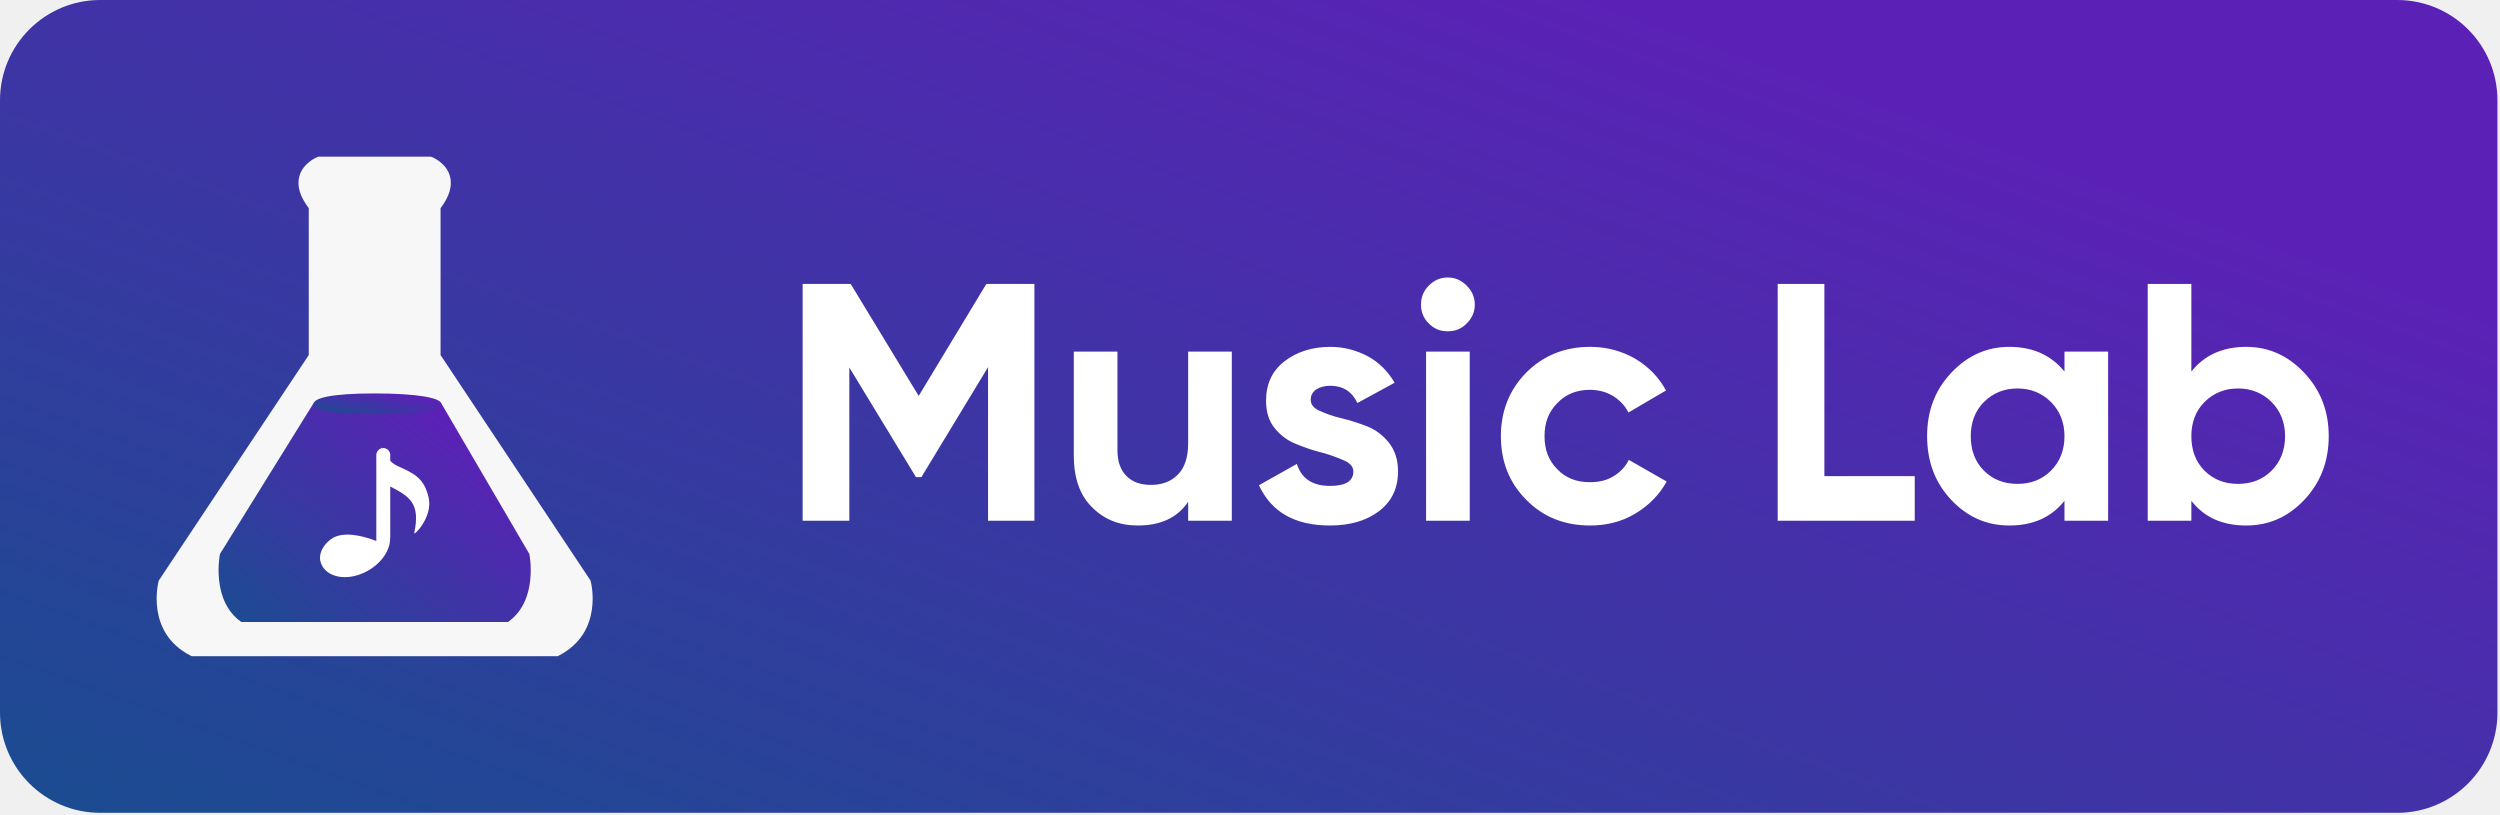
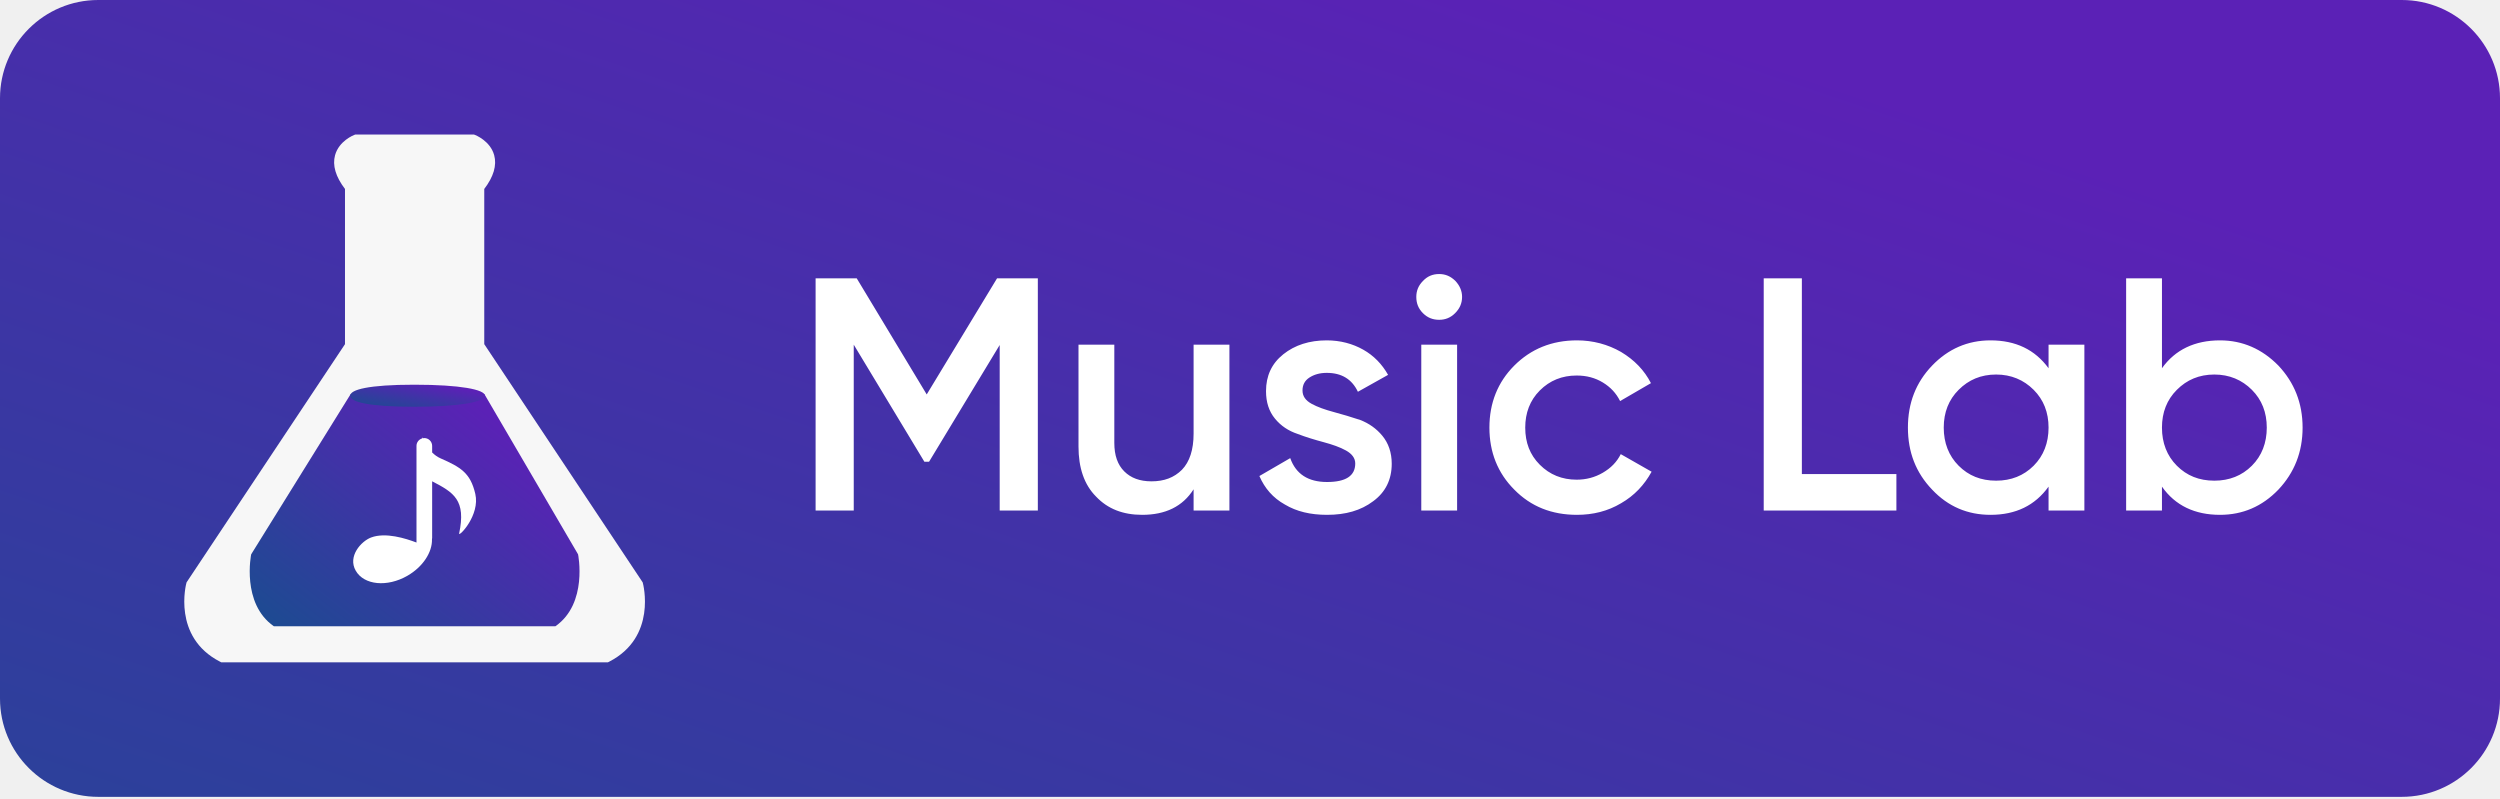
- <svg xmlns="http://www.w3.org/2000/svg" width="798" height="260" viewBox="0 0 798 260" fill="none">
-   <rect width="797.18" height="259.453" rx="32" fill="url(#paint0_linear_839_144)" />
-   <path d="M177.999 209.453H61.178L60.814 209.266C46.28 201.812 50.584 185.704 50.63 185.542L50.702 185.281L98.555 113.332V66.446C95.728 62.74 94.716 59.312 95.554 56.25C96.738 51.917 101.191 50.183 101.38 50.111L101.672 50H137.51L137.802 50.111C137.989 50.183 142.445 51.917 143.628 56.25C144.466 59.311 143.454 62.74 140.628 66.446V113.331L188.479 185.28L188.552 185.541C188.596 185.703 192.899 201.812 178.367 209.265L177.999 209.453Z" fill="#F7F7F7" />
-   <path d="M168.97 176.832L140.682 128.446L100.248 128.446L70.211 176.832C70.211 176.832 67.171 191.656 77.049 198.552H162.131C172.009 191.656 168.97 176.832 168.97 176.832Z" fill="url(#paint1_linear_839_144)" />
-   <path d="M140.83 128.899C140.83 130.737 133.402 132.241 119.499 132.241C105.595 132.241 100.123 130.761 100.123 128.923C100.123 127.081 105.595 125.583 119.499 125.583C133.402 125.583 140.83 127.059 140.83 128.899Z" fill="url(#paint2_linear_839_144)" />
-   <path d="M126.93 148.762C126.047 148.373 125.263 147.798 124.566 147.107V145.239C124.566 144.011 123.571 143.016 122.344 143.016C122.168 143.016 121.998 143.042 121.834 143.081C121.784 142.978 121.735 142.875 121.687 142.772V143.126C120.783 143.408 120.121 144.241 120.121 145.239V172.678C117.05 171.51 111.338 169.693 107.214 171.252C104.433 172.303 100.517 176.586 102.872 180.681C105.227 184.776 111.795 185.417 117.541 182.113C121.966 179.568 124.611 175.426 124.519 171.785C124.547 171.64 124.566 171.49 124.566 171.33V155.291C130.676 158.463 134.274 160.583 132.222 170.159C132.222 171.079 138.204 164.868 136.824 158.885C135.443 152.903 132.682 151.293 126.93 148.762Z" fill="white" />
-   <path d="M330.181 90.627V166.227H315.385V117.195L294.109 152.295H292.381L271.105 117.303V166.227H256.201V90.627H271.537L293.245 126.375L314.845 90.627H330.181ZM379.259 112.227H393.191V166.227H379.259V160.179C375.803 165.255 370.511 167.739 363.167 167.739C357.227 167.739 352.367 165.795 348.479 161.799C344.591 157.911 342.755 152.403 342.755 145.383V112.227H356.687V143.655C356.687 147.327 357.659 150.027 359.603 151.971C361.547 153.915 364.139 154.779 367.379 154.779C370.943 154.779 373.859 153.699 376.019 151.431C378.179 149.271 379.259 145.923 379.259 141.387V112.227ZM418.381 127.563C418.381 129.075 419.245 130.263 421.189 131.127C423.133 131.991 425.401 132.855 428.209 133.503C430.909 134.151 433.609 135.015 436.417 136.095C439.117 137.175 441.385 138.903 443.329 141.279C445.273 143.763 446.245 146.787 446.245 150.459C446.245 156.075 444.085 160.287 439.981 163.311C435.877 166.335 430.693 167.739 424.537 167.739C413.413 167.739 405.853 163.527 401.857 154.887L413.953 148.083C415.465 152.835 419.029 155.103 424.537 155.103C429.505 155.103 431.989 153.591 431.989 150.459C431.989 149.055 431.017 147.867 429.073 147.003C427.129 146.139 424.861 145.275 422.161 144.519C419.353 143.871 416.653 142.899 413.953 141.819C411.145 140.739 408.877 139.119 406.933 136.743C404.989 134.367 404.125 131.451 404.125 127.887C404.125 122.595 406.069 118.383 409.957 115.359C413.845 112.335 418.813 110.715 424.645 110.715C428.965 110.715 432.961 111.795 436.633 113.739C440.197 115.683 443.005 118.491 445.165 122.163L433.285 128.643C431.557 124.971 428.641 123.135 424.645 123.135C422.809 123.135 421.297 123.567 420.109 124.323C418.921 125.187 418.381 126.267 418.381 127.563ZM462.117 105.747C459.741 105.747 457.797 104.991 456.069 103.263C454.341 101.535 453.585 99.591 453.585 97.215C453.585 94.947 454.341 92.895 456.069 91.167C457.797 89.439 459.741 88.575 462.117 88.575C464.493 88.575 466.437 89.439 468.165 91.167C469.893 92.895 470.757 94.947 470.757 97.215C470.757 99.591 469.893 101.535 468.165 103.263C466.437 104.991 464.493 105.747 462.117 105.747ZM455.205 166.227V112.227H469.137V166.227H455.205ZM507.593 167.739C499.385 167.739 492.581 165.039 487.181 159.531C481.781 154.131 479.081 147.327 479.081 139.227C479.081 131.235 481.781 124.431 487.181 118.923C492.581 113.523 499.385 110.715 507.593 110.715C512.777 110.715 517.637 112.011 521.957 114.495C526.277 117.087 529.517 120.435 531.785 124.647L519.797 131.667C518.717 129.507 516.989 127.671 514.829 126.375C512.669 125.079 510.185 124.431 507.485 124.431C503.273 124.431 499.817 125.835 497.117 128.643C494.309 131.451 493.013 134.907 493.013 139.227C493.013 143.547 494.309 147.003 497.117 149.811C499.817 152.619 503.273 153.915 507.485 153.915C510.293 153.915 512.777 153.375 514.937 152.079C517.097 150.783 518.825 149.055 519.905 146.787L532.001 153.699C529.625 158.019 526.277 161.367 521.957 163.959C517.637 166.551 512.777 167.739 507.593 167.739ZM582.343 151.971H611.179V166.227H567.439V90.627H582.343V151.971ZM658.983 112.227H672.915V166.227H658.983V159.855C654.771 165.147 648.939 167.739 641.379 167.739C634.143 167.739 627.987 165.039 622.803 159.531C617.619 154.023 615.135 147.219 615.135 139.227C615.135 131.235 617.619 124.539 622.803 119.031C627.987 113.523 634.143 110.715 641.379 110.715C648.939 110.715 654.771 113.415 658.983 118.599V112.227ZM643.971 154.455C648.291 154.455 651.855 153.051 654.663 150.243C657.471 147.435 658.983 143.763 658.983 139.227C658.983 134.799 657.471 131.127 654.663 128.319C651.855 125.511 648.291 123.999 643.971 123.999C639.651 123.999 636.087 125.511 633.279 128.319C630.471 131.127 629.067 134.799 629.067 139.227C629.067 143.763 630.471 147.435 633.279 150.243C636.087 153.051 639.651 154.455 643.971 154.455ZM716.977 110.715C724.213 110.715 730.369 113.523 735.553 119.031C740.737 124.539 743.329 131.235 743.329 139.227C743.329 147.219 740.737 154.023 735.553 159.531C730.369 165.039 724.213 167.739 716.977 167.739C709.417 167.739 703.585 165.147 699.481 159.855V166.227H685.549V90.627H699.481V118.599C703.585 113.415 709.417 110.715 716.977 110.715ZM714.385 154.455C718.705 154.455 722.269 153.051 725.077 150.243C727.885 147.435 729.397 143.763 729.397 139.227C729.397 134.799 727.885 131.127 725.077 128.319C722.269 125.511 718.705 123.999 714.385 123.999C710.065 123.999 706.501 125.511 703.693 128.319C700.885 131.127 699.481 134.799 699.481 139.227C699.481 143.763 700.885 147.435 703.693 150.243C706.501 153.051 710.065 154.455 714.385 154.455Z" fill="white" />
+ <svg xmlns="http://www.w3.org/2000/svg" width="814" height="260" viewBox="0 0 814 260" fill="none">
+   <rect width="814" height="259.453" rx="32" fill="url(#paint0_linear_839_144)" />
+   <path d="M197.95 215.651H72.047L71.654 215.448C55.991 207.415 60.63 190.055 60.678 189.88L60.757 189.6L112.329 112.057V61.526C109.283 57.532 108.193 53.838 109.095 50.538C110.372 45.868 115.171 43.999 115.374 43.922L115.689 43.802H154.312L154.628 43.922C154.829 43.999 159.631 45.868 160.907 50.538C161.809 53.837 160.719 57.532 157.674 61.526V112.056L209.244 189.599L209.323 189.879C209.37 190.054 214.008 207.415 198.346 215.447L197.95 215.651Z" fill="#F7F7F7" />
+   <path d="M188.219 180.492L157.732 128.346L114.154 128.346L81.782 180.492C81.782 180.492 78.506 196.469 89.151 203.902H180.848C191.495 196.469 188.219 180.492 188.219 180.492Z" fill="url(#paint1_linear_839_144)" />
+   <path d="M157.891 128.833C157.891 130.813 149.885 132.435 134.901 132.435C119.917 132.435 114.02 130.84 114.02 128.858C114.02 126.873 119.917 125.259 134.901 125.259C149.885 125.259 157.891 126.849 157.891 128.833Z" fill="url(#paint2_linear_839_144)" />
+   <path d="M143.417 149.224C142.404 148.778 141.505 148.119 140.707 147.326V145.184C140.707 143.776 139.566 142.635 138.158 142.635C137.956 142.635 137.762 142.665 137.573 142.709C137.516 142.591 137.46 142.474 137.405 142.355V142.761C136.368 143.084 135.609 144.04 135.609 145.184V176.649C132.088 175.31 125.537 173.226 120.808 175.014C117.618 176.22 113.129 181.131 115.829 185.827C118.53 190.523 126.061 191.258 132.65 187.47C137.725 184.551 140.758 179.801 140.652 175.626C140.685 175.46 140.707 175.287 140.707 175.104V156.711C147.713 160.348 151.839 162.78 149.486 173.761C149.486 174.816 156.346 167.693 154.763 160.833C153.179 153.973 150.013 152.126 143.417 149.224Z" fill="white" />
+   <path d="M337.92 90.627V166.227H325.5V112.335L302.496 150.351H300.984L277.98 112.227V166.227H265.56V90.627H278.952L301.74 128.427L324.636 90.627H337.92ZM388.634 112.227H400.298V166.227H388.634V159.315C385.07 164.931 379.454 167.631 371.894 167.631C365.63 167.631 360.662 165.687 356.882 161.691C352.994 157.803 351.158 152.295 351.158 145.383V112.227H362.822V144.195C362.822 148.299 363.902 151.323 366.062 153.483C368.222 155.643 371.138 156.723 374.918 156.723C379.022 156.723 382.262 155.535 384.854 152.943C387.338 150.351 388.634 146.463 388.634 141.171V112.227ZM424.096 127.131C424.096 128.967 425.068 130.371 427.012 131.451C428.956 132.531 431.44 133.395 434.248 134.151C437.056 134.907 439.972 135.771 442.888 136.743C445.696 137.823 448.18 139.551 450.124 141.927C452.068 144.303 453.148 147.327 453.148 150.999C453.148 156.183 451.096 160.287 447.1 163.203C443.104 166.227 438.136 167.631 432.088 167.631C426.688 167.631 422.152 166.551 418.372 164.283C414.484 162.123 411.784 158.991 410.056 154.995L420.1 149.163C421.936 154.347 425.932 156.939 432.088 156.939C438.136 156.939 441.268 154.995 441.268 150.891C441.268 149.163 440.188 147.759 438.244 146.679C436.3 145.599 433.816 144.735 431.008 143.979C428.2 143.223 425.284 142.359 422.476 141.279C419.56 140.307 417.076 138.687 415.132 136.311C413.188 133.935 412.216 131.019 412.216 127.347C412.216 122.379 414.052 118.383 417.832 115.359C421.612 112.335 426.364 110.823 431.98 110.823C436.408 110.823 440.404 111.903 443.86 113.847C447.316 115.791 450.016 118.599 451.96 122.055L442.132 127.563C440.188 123.459 436.84 121.407 431.98 121.407C429.712 121.407 427.876 121.947 426.364 122.919C424.852 123.891 424.096 125.295 424.096 127.131ZM468.601 104.127C466.549 104.127 464.821 103.479 463.309 101.967C461.797 100.455 461.149 98.727 461.149 96.675C461.149 94.731 461.797 93.003 463.309 91.491C464.713 89.979 466.441 89.223 468.601 89.223C470.653 89.223 472.381 89.979 473.893 91.491C475.297 93.003 476.053 94.731 476.053 96.675C476.053 98.727 475.297 100.455 473.785 101.967C472.273 103.479 470.545 104.127 468.601 104.127ZM462.769 166.227V112.227H474.433V166.227H462.769ZM513.464 167.631C505.256 167.631 498.452 164.931 493.052 159.423C487.652 154.023 484.952 147.219 484.952 139.227C484.952 131.235 487.652 124.431 493.052 119.031C498.452 113.631 505.256 110.823 513.464 110.823C518.648 110.823 523.508 112.119 527.828 114.603C532.148 117.195 535.388 120.543 537.548 124.755L527.504 130.587C526.208 127.995 524.372 126.051 521.888 124.539C519.404 123.027 516.596 122.271 513.356 122.271C508.604 122.271 504.608 123.891 501.368 127.131C498.128 130.371 496.616 134.475 496.616 139.227C496.616 144.087 498.128 148.083 501.368 151.323C504.608 154.563 508.604 156.183 513.356 156.183C516.488 156.183 519.296 155.427 521.888 153.915C524.48 152.403 526.424 150.459 527.72 147.867L537.764 153.591C535.388 157.911 532.148 161.367 527.828 163.851C523.508 166.443 518.648 167.631 513.464 167.631ZM586.687 154.347H617.467V166.227H574.267V90.627H586.687V154.347ZM667.01 112.227H678.674V166.227H667.01V158.451C662.582 164.607 656.318 167.631 648.11 167.631C640.658 167.631 634.286 164.931 629.102 159.423C623.81 153.915 621.218 147.219 621.218 139.227C621.218 131.235 623.81 124.539 629.102 119.031C634.286 113.631 640.658 110.823 648.11 110.823C656.318 110.823 662.582 113.847 667.01 119.895V112.227ZM649.946 156.507C654.806 156.507 658.91 154.887 662.15 151.647C665.39 148.407 667.01 144.195 667.01 139.227C667.01 134.259 665.39 130.155 662.15 126.915C658.91 123.675 654.806 121.947 649.946 121.947C644.978 121.947 640.982 123.675 637.742 126.915C634.502 130.155 632.882 134.259 632.882 139.227C632.882 144.195 634.502 148.407 637.742 151.647C640.982 154.887 644.978 156.507 649.946 156.507ZM722.833 110.823C730.177 110.823 736.549 113.631 741.841 119.031C747.025 124.539 749.725 131.235 749.725 139.227C749.725 147.219 747.025 153.915 741.841 159.423C736.549 164.931 730.177 167.631 722.833 167.631C714.625 167.631 708.253 164.607 703.933 158.451V166.227H692.269V90.627H703.933V119.895C708.253 113.847 714.625 110.823 722.833 110.823ZM720.997 156.507C725.857 156.507 729.961 154.887 733.201 151.647C736.441 148.407 738.061 144.195 738.061 139.227C738.061 134.259 736.441 130.155 733.201 126.915C729.961 123.675 725.857 121.947 720.997 121.947C716.029 121.947 712.033 123.675 708.793 126.915C705.553 130.155 703.933 134.259 703.933 139.227C703.933 144.195 705.553 148.407 708.793 151.647C712.033 154.887 716.029 156.507 720.997 156.507Z" fill="white" />
  <defs>
-     <linearGradient id="paint0_linear_839_144" x1="-209.791" y1="314.776" x2="-27.1" y2="-195.35" gradientUnits="userSpaceOnUse">
+     <linearGradient id="paint0_linear_839_144" x1="-521.992" y1="416.553" x2="-286.662" y2="-275.708" gradientUnits="userSpaceOnUse">
      <stop stop-color="#075985" />
      <stop offset="1" stop-color="#5B21B6" />
    </linearGradient>
-     <linearGradient id="paint1_linear_839_144" x1="43.547" y1="213.501" x2="118.827" y2="116.265" gradientUnits="userSpaceOnUse">
+     <linearGradient id="paint1_linear_839_144" x1="53.046" y1="220.012" x2="134.178" y2="115.217" gradientUnits="userSpaceOnUse">
      <stop stop-color="#075985" />
      <stop offset="1" stop-color="#5B21B6" />
    </linearGradient>
-     <linearGradient id="paint2_linear_839_144" x1="89.41" y1="133.661" x2="91.986" y2="119.354" gradientUnits="userSpaceOnUse">
+     <linearGradient id="paint2_linear_839_144" x1="102.474" y1="133.965" x2="105.249" y2="118.546" gradientUnits="userSpaceOnUse">
      <stop stop-color="#075985" />
      <stop offset="1" stop-color="#5B21B6" />
    </linearGradient>
  </defs>
</svg>
